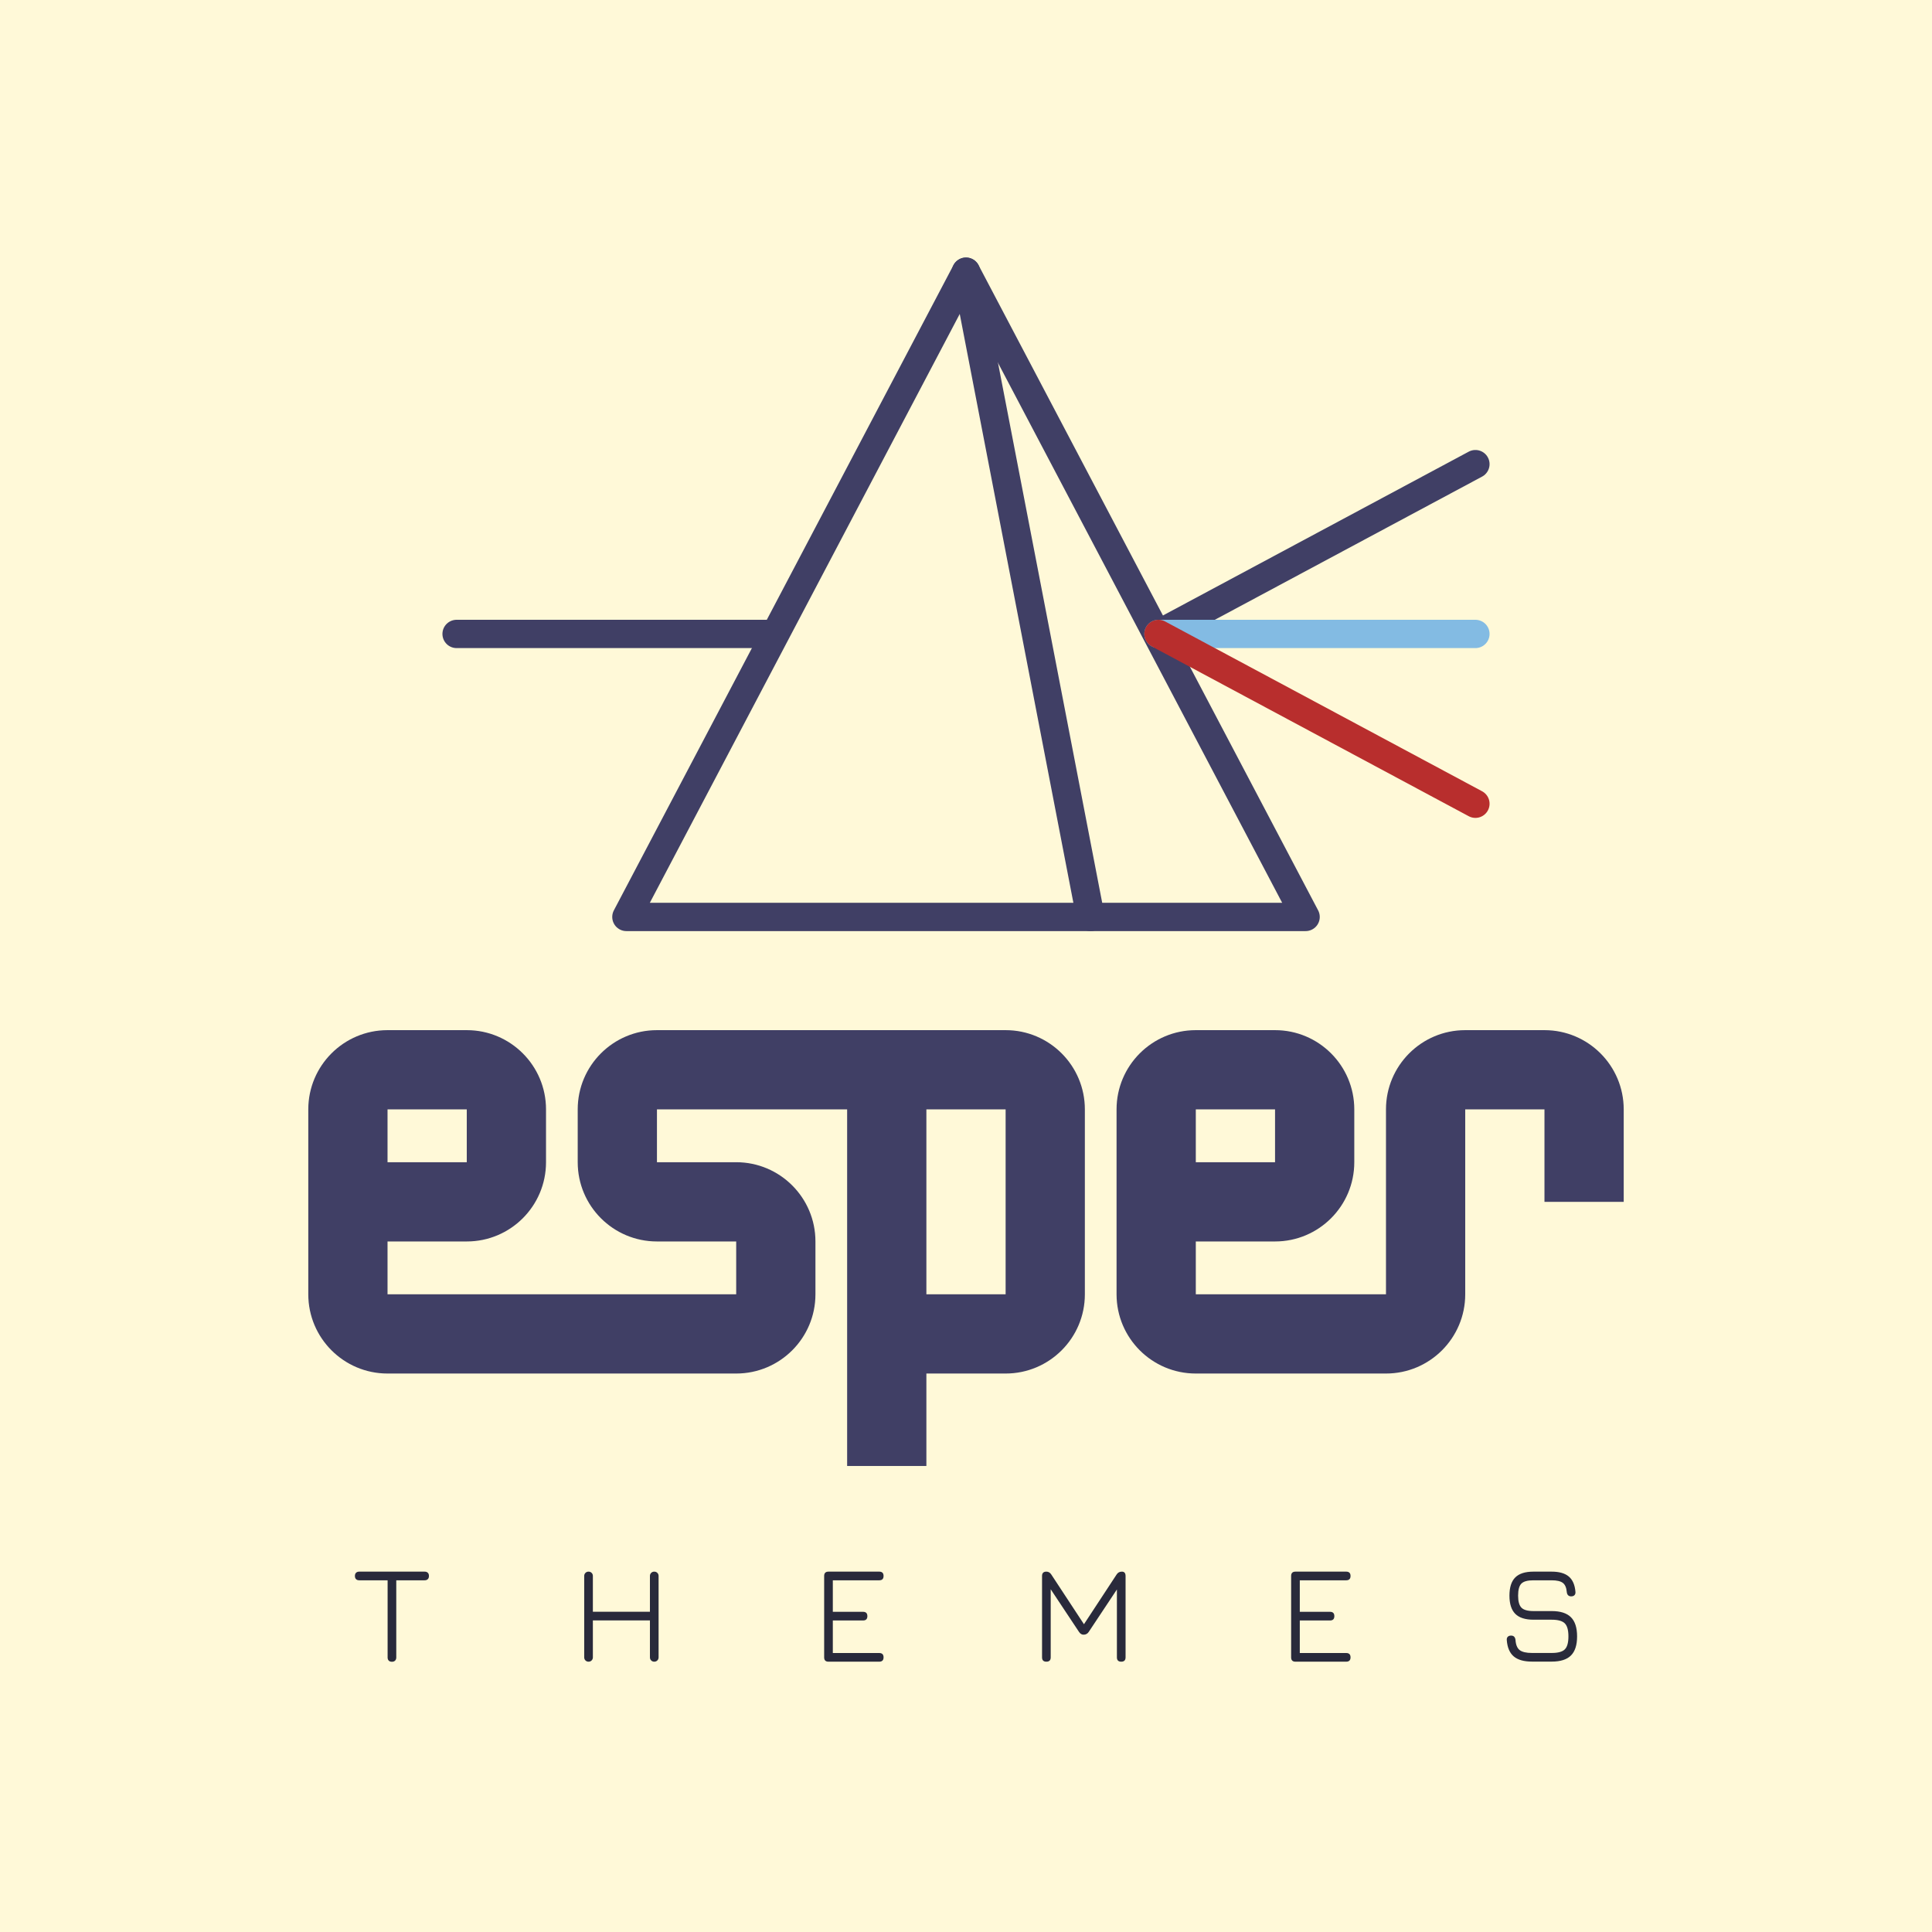
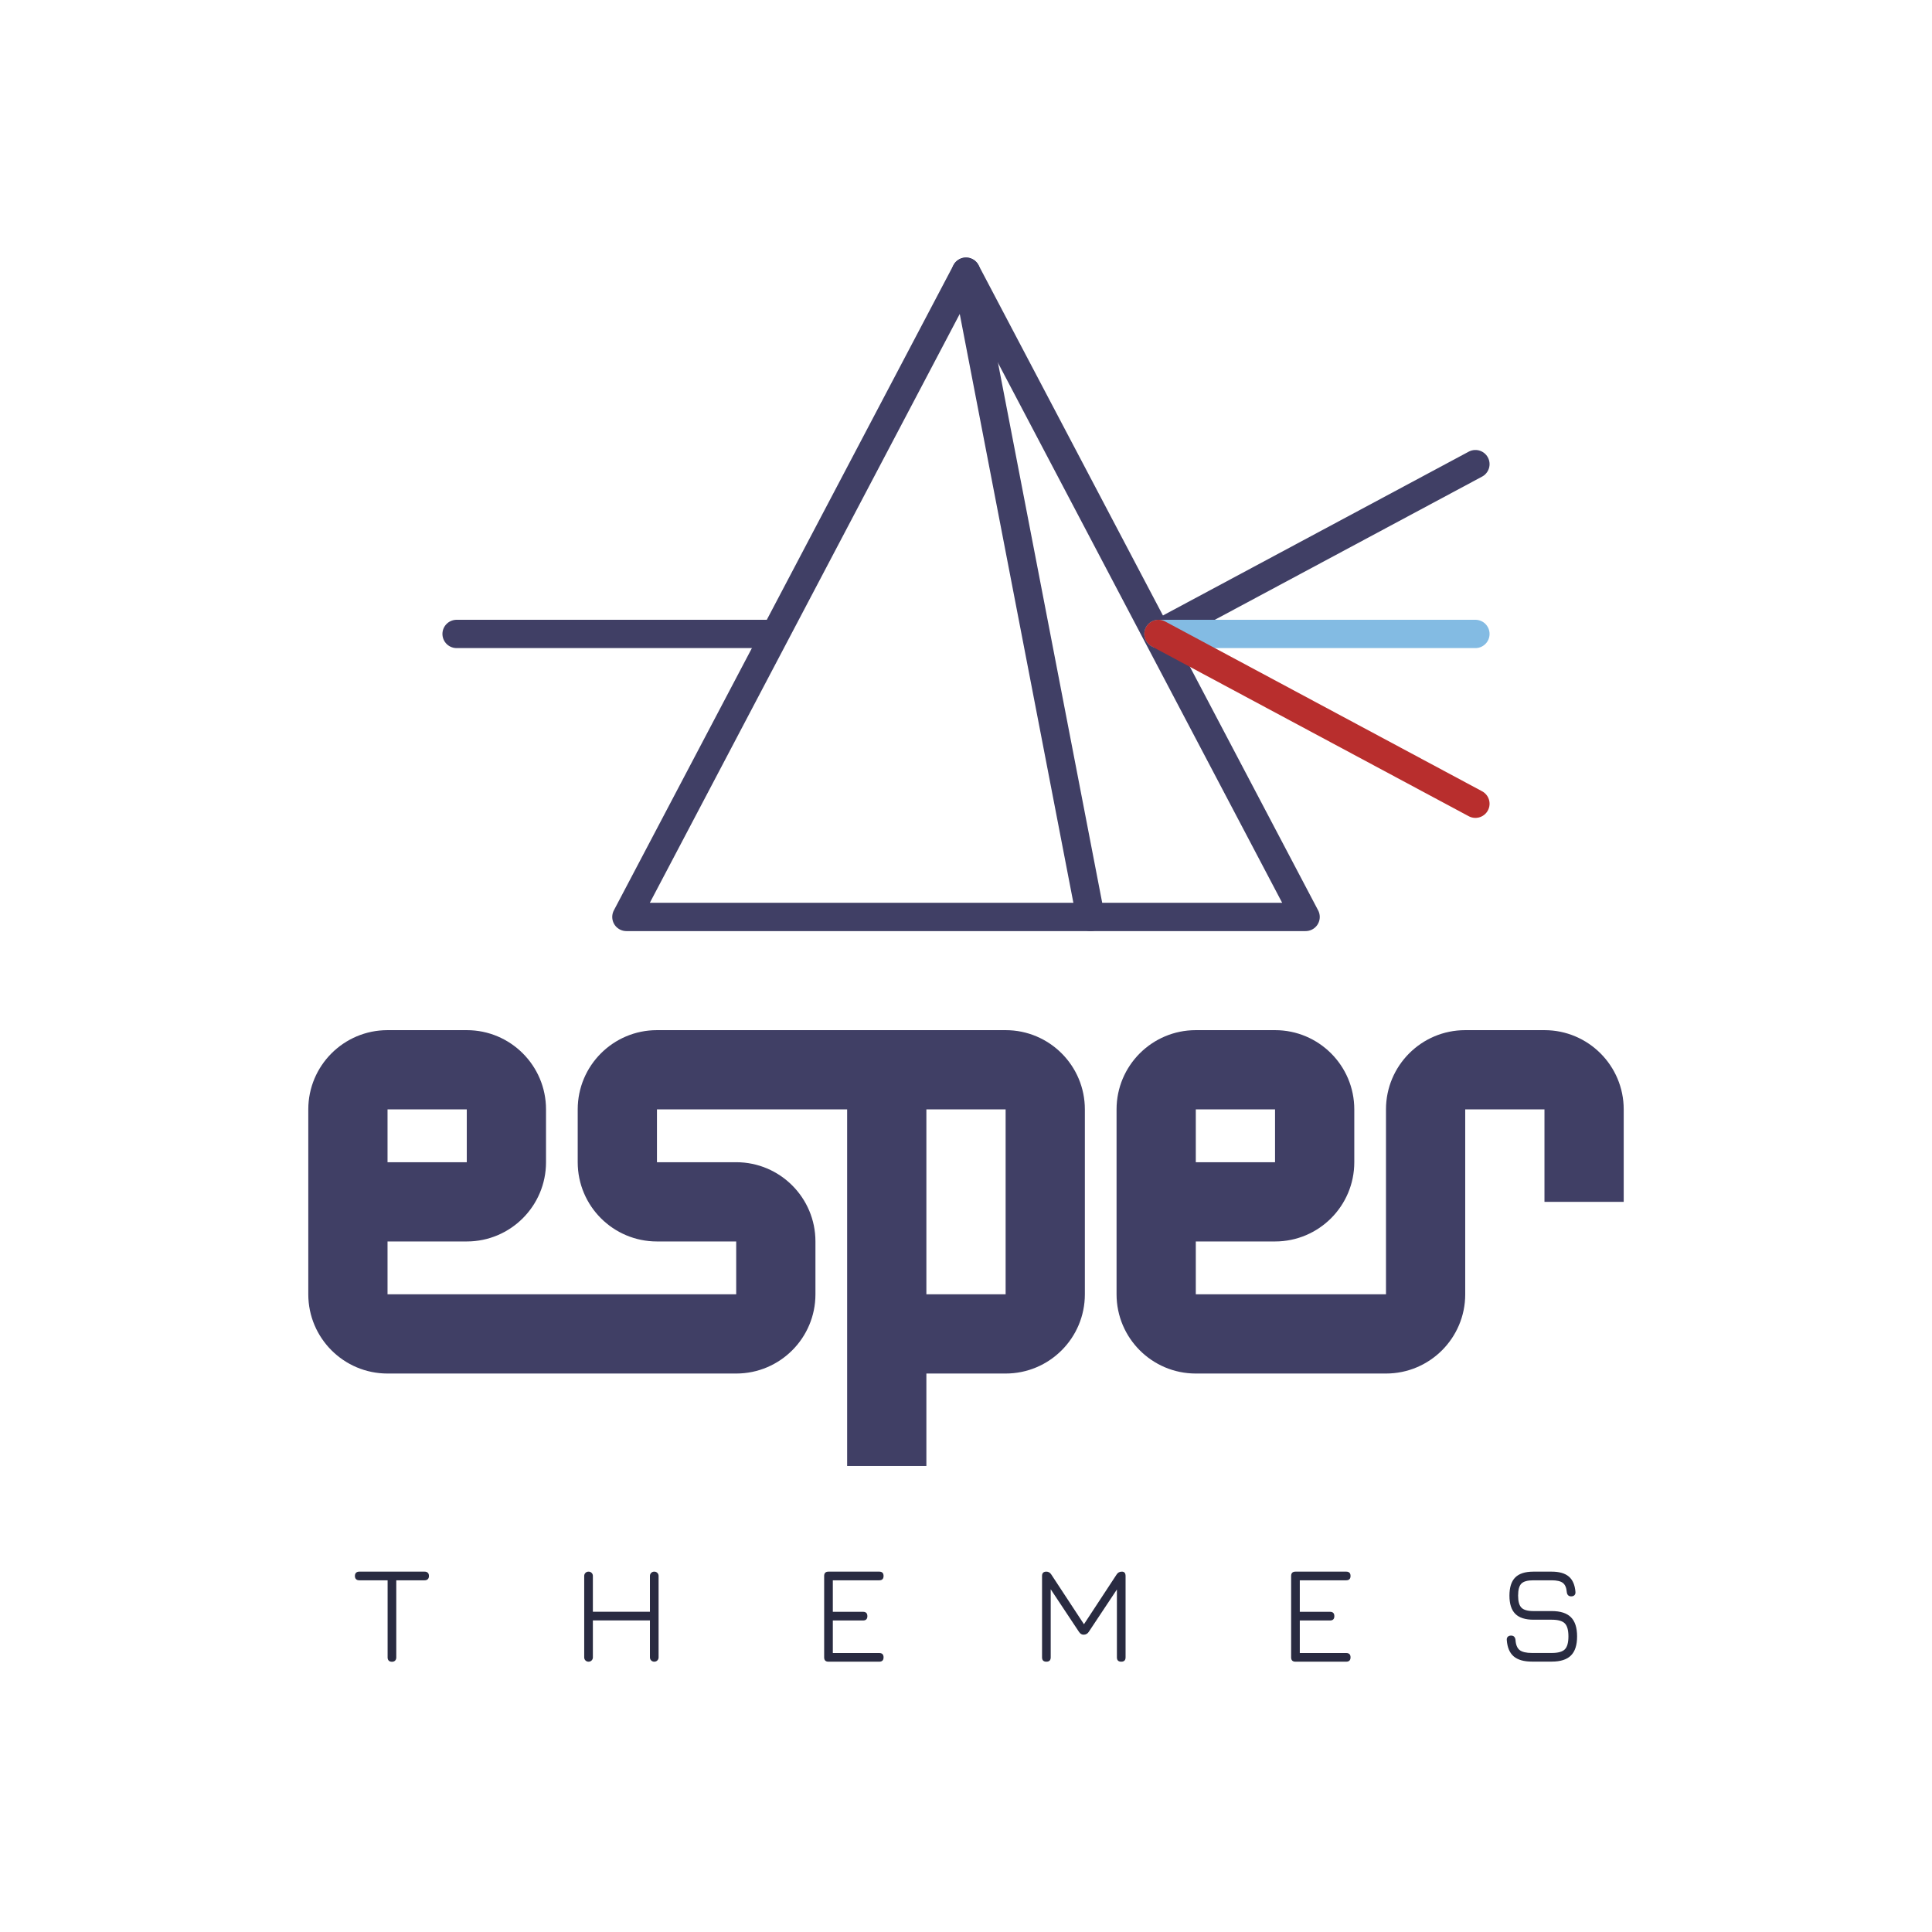
<svg xmlns="http://www.w3.org/2000/svg" viewBox="0 0 1024 1024" role="img" aria-label="Esper Themes">
-   <rect width="1024" height="1024" fill="#FFF9D8" />
  <g transform="translate(212 36) scale(3)" fill="none" stroke="#403F65" stroke-width="5" stroke-linejoin="round" stroke-linecap="round">
    <polygon points="100,36 40,150 160,150" />
    <line x1="100" y1="36" x2="122" y2="150" />
    <line x1="10" y1="100" x2="66" y2="100" />
    <line x1="134" y1="100" x2="190" y2="70" stroke="#403F65" />
    <line x1="134" y1="100" x2="190" y2="100" stroke="#83BBE3" />
    <line x1="134" y1="100" x2="190" y2="130" stroke="#B82E2D" />
  </g>
  <g transform="translate(30.4 567) scale(1.4)">
    <g fill="#403F65">
      <path d="M110.0,65.0 L155.0,65.0 A30,30 0 0 0 185.0,35.0 L185.0,15.0 A30,30 0 0 0 155.0,-15.0 L125.0,-15.0 A30,30 0 0 0 95.0,15.0 L95.0,85.0 A30,30 0 0 0 125.0,115.0 L257.0,115.0 A30,30 0 0 0 287.0,85.0 L287.0,65.0 A30,30 0 0 0 257.0,35.0 L227.0,35.0 L227.0,15.0 L359.0,15.0 L359.0,85.0 L314.0,85.0 L314.0,115.0 L359.0,115.0 A30,30 0 0 0 389.0,85.0 L389.0,15.0 A30,30 0 0 0 359.0,-15.0 L227.0,-15.0 A30,30 0 0 0 197.0,15.0 L197.0,35.0 A30,30 0 0 0 227.0,65.0 L257.0,65.0 L257.0,85.0 L125.0,85.0 L125.0,15.0 L155.0,15.0 L155.0,35.0 L110.0,35.0 Z" />
      <rect x="299.0" y="0" width="30" height="150" />
      <path d="M416.0,65.0 L461.0,65.0 A30,30 0 0 0 491.0,35.0 L491.0,15.0 A30,30 0 0 0 461.0,-15.0 L431.0,-15.0 A30,30 0 0 0 401.0,15.0 L401.0,85.0 A30,30 0 0 0 431.0,115.0 L503.0,115.0 A30,30 0 0 0 533.0,85.0 L533.0,15.0 L563.0,15.0 L563.0,50.0 L593.0,50.0 L593.0,15.0 A30,30 0 0 0 563.0,-15.0 L533.0,-15.0 A30,30 0 0 0 503.0,15.0 L503.0,85.0 L431.0,85.0 L431.0,15.0 L461.0,15.0 L461.0,35.0 L416.0,35.0 Z" />
    </g>
    <path fill="#040620" fill-opacity="0.85" transform="translate(111.51 224.09)" d="M15.16 0.03L15.16 0.03Q14.38 0.03 13.95-0.40Q13.52-0.83 13.52-1.61L13.52-1.61L13.52-30.81L2.78-30.81Q2.00-30.81 1.57-31.24Q1.14-31.67 1.14-32.45L1.14-32.45Q1.14-33.23 1.57-33.66Q2.00-34.09 2.78-34.09L2.78-34.09L27.53-34.09Q28.31-34.09 28.74-33.66Q29.17-33.23 29.17-32.45L29.17-32.45Q29.17-31.67 28.74-31.24Q28.31-30.81 27.53-30.81L27.53-30.81L16.80-30.81L16.80-1.61Q16.80-0.86 16.37-0.42Q15.94 0.03 15.16 0.03ZM89.59 0L89.59 0Q88.89 0 88.42-0.47Q87.95-0.94 87.95-1.64L87.95-1.64L87.95-32.45Q87.95-33.15 88.42-33.62Q88.89-34.09 89.59-34.09L89.59-34.09Q90.29-34.09 90.76-33.62Q91.23-33.15 91.23-32.45L91.23-32.45L91.23-18.90L112.83-18.90L112.83-32.45Q112.83-33.15 113.30-33.62Q113.77-34.09 114.47-34.09L114.47-34.09Q115.17-34.09 115.64-33.62Q116.11-33.15 116.11-32.45L116.11-32.45L116.11-1.64Q116.11-0.94 115.64-0.47Q115.17 0 114.47 0L114.47 0Q113.77 0 113.30-0.47Q112.83-0.94 112.83-1.64L112.83-1.64L112.83-15.63L91.23-15.63L91.23-1.64Q91.23-0.94 90.76-0.47Q90.29 0 89.59 0ZM199.64 0L180.43 0Q178.79 0 178.79-1.64L178.79-1.64L178.79-32.45Q178.79-34.09 180.43-34.09L180.43-34.09L199.64-34.09Q201.28-34.09 201.28-32.45L201.28-32.45Q201.28-30.81 199.64-30.81L199.64-30.81L182.07-30.81L182.07-18.88L193.51-18.88Q195.15-18.88 195.15-17.24L195.15-17.24Q195.15-15.60 193.51-15.60L193.51-15.60L182.07-15.60L182.07-3.28L199.64-3.28Q201.28-3.28 201.28-1.64L201.28-1.64Q201.28 0 199.64 0L199.64 0ZM262.92 0L262.92 0Q261.28 0 261.28-1.64L261.28-1.64L261.28-32.45Q261.28-34.09 262.92-34.09L262.92-34.09Q264.07-34.09 264.77-33.02L264.77-33.02L277.48-13.68L276.75-13.57L289.52-33.02Q290.20-34.09 291.50-34.09L291.50-34.09Q292.90-34.09 292.90-32.45L292.90-32.45L292.90-1.64Q292.90 0 291.26 0L291.26 0Q289.62 0 289.62-1.64L289.62-1.64L289.62-29.17L290.61-28.83L278.96-11.28Q278.26-10.22 276.99-10.22L276.99-10.22Q275.97-10.22 275.27-11.28L275.27-11.28L263.62-28.83L264.56-28.52L264.56-1.64Q264.56 0 262.92 0ZM376.43 0L357.22 0Q355.58 0 355.58-1.64L355.58-1.64L355.58-32.45Q355.58-34.09 357.22-34.09L357.22-34.09L376.43-34.09Q378.07-34.09 378.07-32.45L378.07-32.45Q378.07-30.81 376.43-30.81L376.43-30.81L358.86-30.81L358.86-18.88L370.30-18.88Q371.94-18.88 371.94-17.24L371.94-17.24Q371.94-15.60 370.30-15.60L370.30-15.60L358.86-15.60L358.86-3.28L376.43-3.28Q378.07-3.28 378.07-1.64L378.07-1.64Q378.07 0 376.43 0L376.43 0ZM454.25-0.03L446.76-0.03Q442.18-0.03 439.85-2.00Q437.53-3.98 437.22-8.19L437.22-8.19Q437.16-9.00 437.61-9.44Q438.05-9.88 438.83-9.88L438.83-9.88Q439.61-9.88 440.01-9.46Q440.41-9.05 440.52-8.27L440.52-8.27Q440.70-5.49 442.10-4.39Q443.51-3.30 446.76-3.30L446.76-3.30L454.25-3.30Q457.83-3.30 459.20-4.67Q460.56-6.03 460.56-9.57L460.56-9.57Q460.56-13.16 459.17-14.52Q457.78-15.89 454.25-15.89L454.25-15.89L447.36-15.89Q442.65-15.89 440.44-18.11Q438.23-20.33 438.23-25.01L438.23-25.01Q438.23-29.69 440.43-31.89Q442.62-34.09 447.30-34.09L447.30-34.09L454.22-34.09Q458.51-34.09 460.71-32.23Q462.90-30.37 463.22-26.42L463.22-26.42Q463.29-25.64 462.85-25.18Q462.41-24.73 461.60-24.73L461.60-24.73Q460.85-24.73 460.43-25.16Q460.02-25.58 459.94-26.34L459.94-26.34Q459.73-28.86 458.43-29.84Q457.13-30.81 454.22-30.81L454.22-30.81L447.30-30.81Q443.98-30.81 442.74-29.55Q441.51-28.29 441.51-25.01L441.51-25.01Q441.51-21.74 442.77-20.45Q444.03-19.16 447.36-19.16L447.36-19.16L454.25-19.16Q459.16-19.16 461.50-16.84Q463.84-14.51 463.84-9.57L463.84-9.57Q463.84-4.65 461.51-2.34Q459.19-0.03 454.25-0.03L454.25-0.03Z" />
  </g>
</svg>
